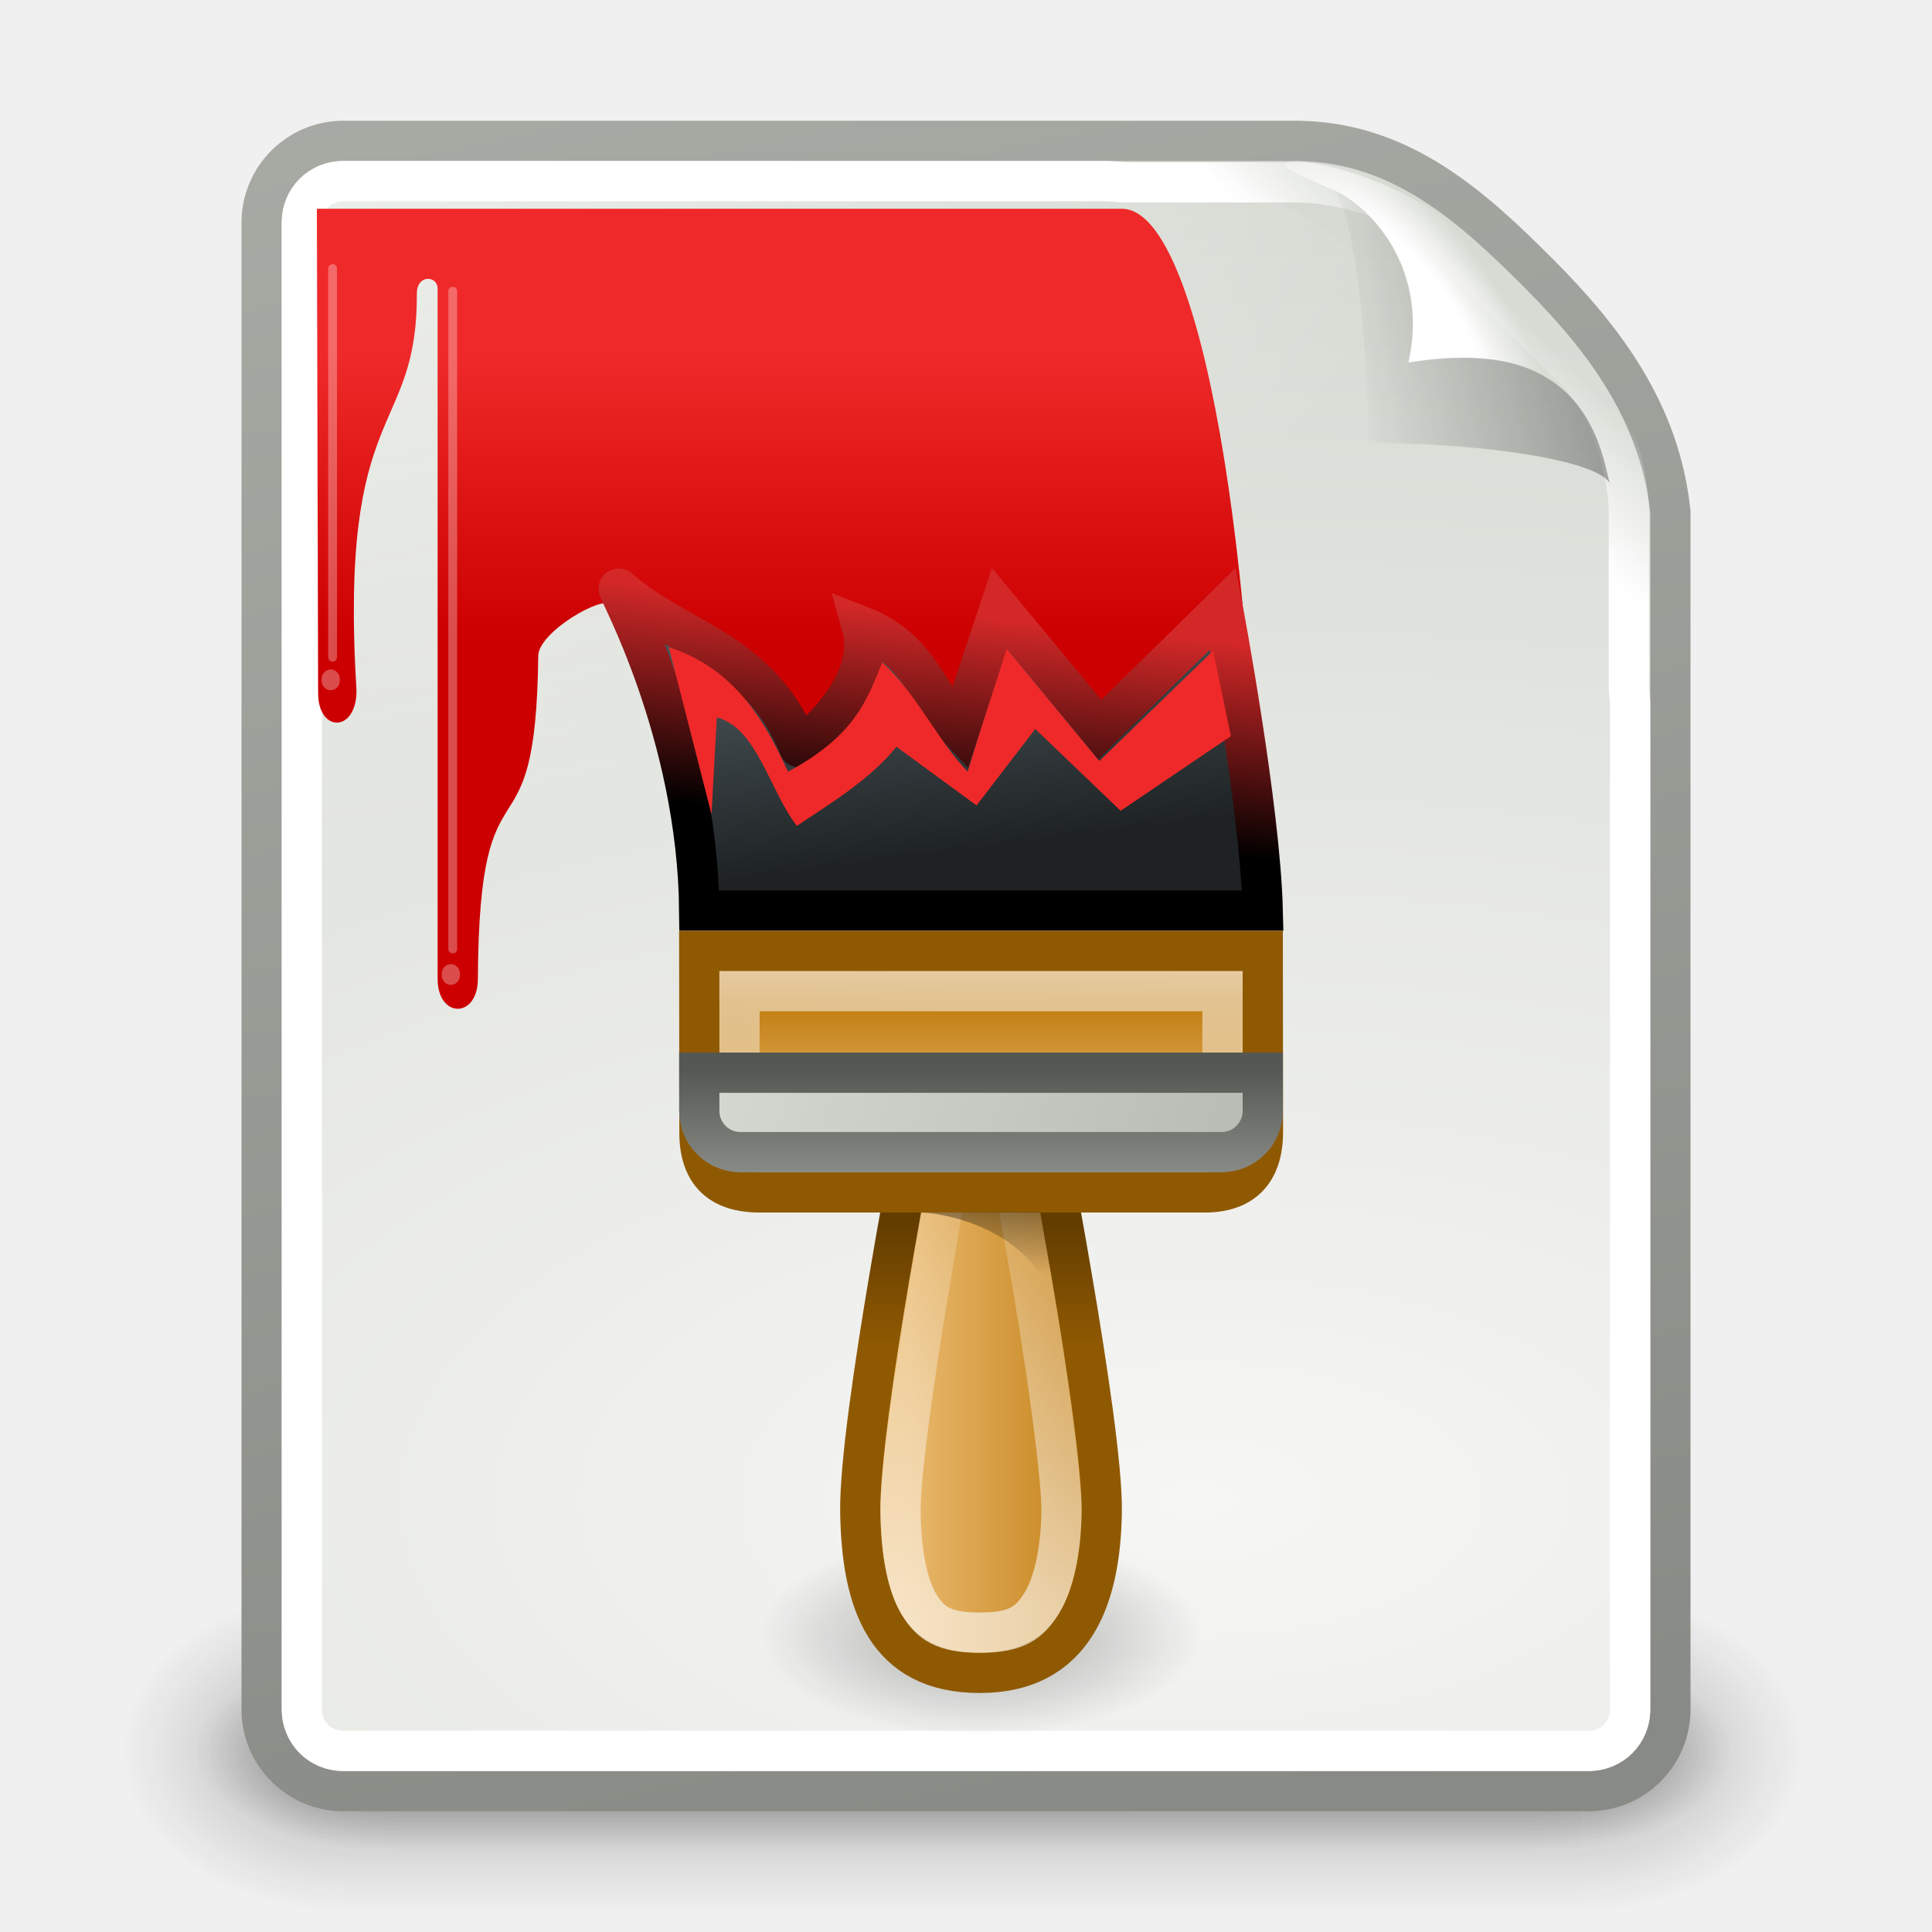
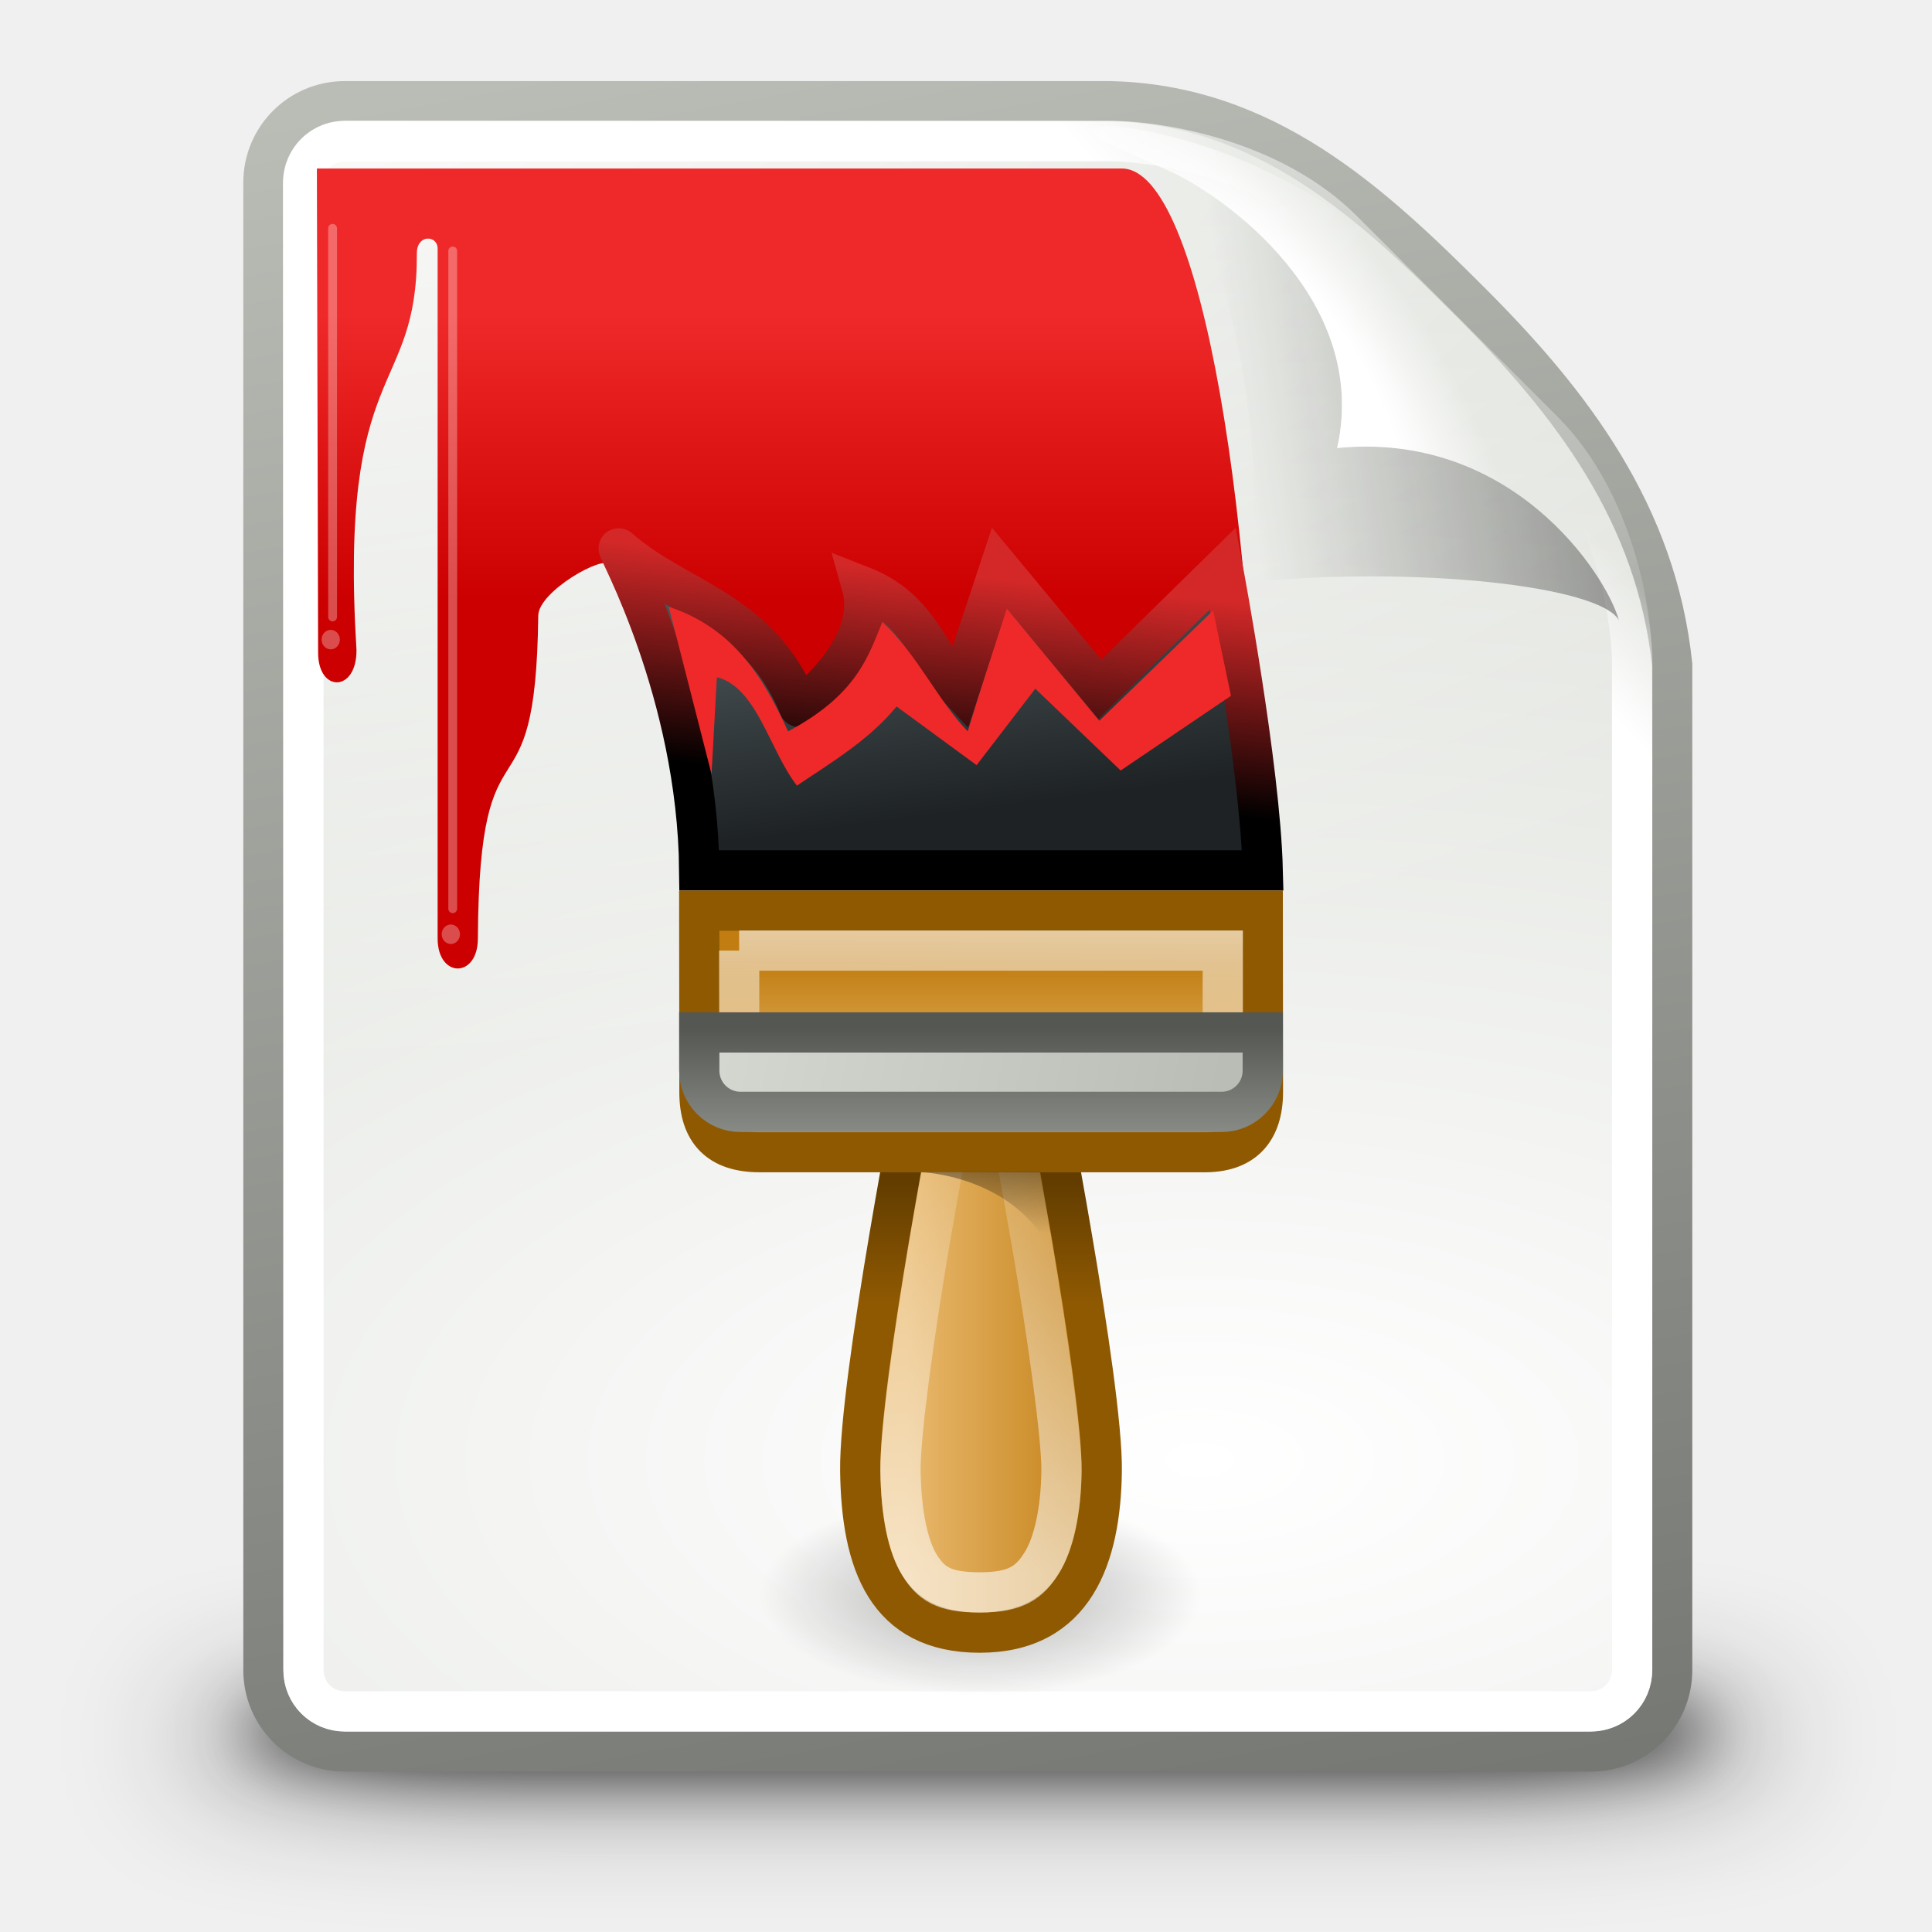
- <svg xmlns="http://www.w3.org/2000/svg" xmlns:xlink="http://www.w3.org/1999/xlink" width="48px" height="48px" id="svg7723">
+ <svg xmlns="http://www.w3.org/2000/svg" xmlns:xlink="http://www.w3.org/1999/xlink" width="48px" height="48px" id="svg7723" version="1.1">
  <defs id="defs7725">
+     <linearGradient id="linearGradient8718">
+       <stop id="stop8720" offset="0" style="stop-color:black;stop-opacity:0.412" />
+       <stop id="stop8722" offset="1" style="stop-color:black;stop-opacity:0;" />
+     </linearGradient>
    <linearGradient id="linearGradient3186">
      <stop style="stop-color:#555753;stop-opacity:1" offset="0" id="stop3188" />
      <stop style="stop-color:#888a85;stop-opacity:1" offset="1" id="stop3190" />
    </linearGradient>
-     <linearGradient xlink:href="#linearGradient3186" id="linearGradient3192" x1="26.084" y1="25.423" x2="26.084" y2="28" gradientUnits="userSpaceOnUse" gradientTransform="translate(-8.127351,1.125007)" />
+     <linearGradient xlink:href="#linearGradient3186" id="linearGradient3192" x1="26.084" y1="25.423" x2="26.084" y2="28" gradientUnits="userSpaceOnUse" gradientTransform="translate(-8.127351,0.1250073)" />
    <linearGradient id="linearGradient3178">
      <stop style="stop-color:#babdb6;stop-opacity:1" offset="0" id="stop3180" />
      <stop style="stop-color:#d3d7cf;stop-opacity:1" offset="1" id="stop3182" />
    </linearGradient>
-     <linearGradient xlink:href="#linearGradient3178" id="linearGradient3184" x1="38.5" y1="26.719" x2="26.5" y2="24" gradientUnits="userSpaceOnUse" gradientTransform="translate(-8.127351,1.125007)" />
+     <linearGradient xlink:href="#linearGradient3178" id="linearGradient3184" x1="38.5" y1="26.719" x2="26.5" y2="24" gradientUnits="userSpaceOnUse" gradientTransform="translate(-8.127351,0.1250073)" />
    <linearGradient id="linearGradient2931">
      <stop style="stop-color:white;stop-opacity:1;" offset="0" id="stop2933" />
      <stop style="stop-color:white;stop-opacity:0;" offset="1" id="stop2935" />
    </linearGradient>
    <linearGradient xlink:href="#linearGradient2931" id="linearGradient3162" gradientUnits="userSpaceOnUse" x1="26.282" y1="28" x2="26.23" y2="34.545" />
    <linearGradient id="linearGradient2848">
      <stop style="stop-color:black;stop-opacity:1;" offset="0" id="stop2850" />
      <stop style="stop-color:black;stop-opacity:0;" offset="1" id="stop2852" />
    </linearGradient>
    <linearGradient xlink:href="#linearGradient2848" id="linearGradient3160" gradientUnits="userSpaceOnUse" gradientTransform="matrix(-1,0,0,1,58.98437,1)" x1="29.258" y1="33.981" x2="29.151" y2="35.607" />
    <linearGradient id="linearGradient2907">
      <stop style="stop-color:#c17d11;stop-opacity:1" offset="0" id="stop2909" />
      <stop style="stop-color:#e9b96e;stop-opacity:1;" offset="1" id="stop2911" />
    </linearGradient>
    <linearGradient xlink:href="#linearGradient2907" id="linearGradient3158" gradientUnits="userSpaceOnUse" x1="28.748" y1="28.779" x2="28.748" y2="32.069" gradientTransform="translate(0,1)" />
    <linearGradient id="linearGradient2951">
      <stop style="stop-color:white;stop-opacity:1;" offset="0" id="stop2953" />
      <stop style="stop-color:white;stop-opacity:0;" offset="1" id="stop2955" />
    </linearGradient>
    <linearGradient xlink:href="#linearGradient2951" id="linearGradient3156" gradientUnits="userSpaceOnUse" x1="28.5" y1="44" x2="28" y2="30.375" />
    <linearGradient id="linearGradient2872">
      <stop style="stop-color:black;stop-opacity:1;" offset="0" id="stop2874" />
      <stop style="stop-color:#d42828;stop-opacity:1;" offset="1" id="stop2876" />
    </linearGradient>
    <linearGradient xlink:href="#linearGradient2872" id="linearGradient3154" gradientUnits="userSpaceOnUse" x1="27.511" y1="25.361" x2="28.029" y2="20.058" />
    <linearGradient id="linearGradient7099">
      <stop style="stop-color:#495356;stop-opacity:1" offset="0" id="stop7101" />
      <stop style="stop-color:#1e2224;stop-opacity:1" offset="1" id="stop7103" />
    </linearGradient>
    <linearGradient xlink:href="#linearGradient7099" id="linearGradient3152" gradientUnits="userSpaceOnUse" x1="29.41" y1="20.647" x2="30.096" y2="25.904" />
    <linearGradient id="linearGradient2899">
      <stop style="stop-color:#8f5902;stop-opacity:1;" offset="0" id="stop2901" />
      <stop style="stop-color:#633d00;stop-opacity:1;" offset="1" id="stop2903" />
    </linearGradient>
    <linearGradient xlink:href="#linearGradient2899" id="linearGradient3150" gradientUnits="userSpaceOnUse" x1="32" y1="37.25" x2="32" y2="34.271" gradientTransform="translate(0,1)" />
    <linearGradient id="linearGradient2915">
      <stop style="stop-color:#e9b96e;stop-opacity:1;" offset="0" id="stop2917" />
      <stop style="stop-color:#c17d11;stop-opacity:1" offset="1" id="stop2919" />
    </linearGradient>
    <linearGradient xlink:href="#linearGradient2915" id="linearGradient3148" gradientUnits="userSpaceOnUse" x1="27.656" y1="40.438" x2="32.469" y2="40.438" gradientTransform="translate(0,1)" />
    <linearGradient id="linearGradient5225">
      <stop style="stop-color:black;stop-opacity:1;" offset="0" id="stop5227" />
      <stop style="stop-color:black;stop-opacity:0;" offset="1" id="stop5229" />
    </linearGradient>
    <radialGradient xlink:href="#linearGradient5225" id="radialGradient3146" gradientUnits="userSpaceOnUse" gradientTransform="matrix(1,0,0,0.24763,0,32.1168)" cx="23.938" cy="42.688" fx="23.938" fy="42.688" r="23.76" />
    <linearGradient id="linearGradient2875">
      <stop style="stop-color:#ef2929;stop-opacity:1;" offset="0" id="stop2877" />
      <stop style="stop-color:#c00;stop-opacity:1" offset="1" id="stop2879" />
    </linearGradient>
    <linearGradient xlink:href="#linearGradient2875" id="linearGradient2881" x1="25.312" y1="10.664" x2="25.312" y2="17.75" gradientUnits="userSpaceOnUse" />
-     <linearGradient id="linearGradient3520">
-       <stop style="stop-color:#000000;stop-opacity:0.413" offset="0" id="stop3522" />
-       <stop style="stop-color:#000000;stop-opacity:0;" offset="1" id="stop3524" />
-     </linearGradient>
-     <linearGradient xlink:href="#linearGradient3520" id="linearGradient13786" gradientUnits="userSpaceOnUse" gradientTransform="matrix(0.5946829,0,0,0.5927814,-62.32735,-48.7258)" x1="-18.619" y1="10.211" x2="-30.559" y2="12.19" />
    <linearGradient id="linearGradient3671">
      <stop style="stop-color:#ffffff;stop-opacity:1;" offset="0" id="stop3673" />
      <stop id="stop3691" offset="0.475" style="stop-color:#ffffff;stop-opacity:1;" />
      <stop style="stop-color:#ffffff;stop-opacity:0;" offset="1" id="stop3675" />
    </linearGradient>
-     <radialGradient xlink:href="#linearGradient3671" id="radialGradient13784" gradientUnits="userSpaceOnUse" gradientTransform="matrix(0.2626416,-0.1805803,0.4842474,0.7055033,-76.98799,-55.02649)" cx="-26.305" cy="10.108" fx="-26.305" fy="10.108" r="7.042" />
-     <linearGradient id="linearGradient3656">
-       <stop style="stop-color:#ffffff;stop-opacity:1;" offset="0" id="stop3658" />
-       <stop style="stop-color:#ffffff;stop-opacity:0;" offset="1" id="stop3660" />
-     </linearGradient>
-     <linearGradient xlink:href="#linearGradient3656" id="linearGradient13792" gradientUnits="userSpaceOnUse" gradientTransform="translate(-90,-60)" x1="-24.757" y1="9.569" x2="-22.612" y2="7.424" />
-     <linearGradient id="linearGradient3741">
-       <stop style="stop-color:#ffffff;stop-opacity:1;" offset="0" id="stop3743" />
-       <stop style="stop-color:#ffffff;stop-opacity:0;" offset="1" id="stop3745" />
-     </linearGradient>
-     <radialGradient xlink:href="#linearGradient3741" id="radialGradient13636" gradientUnits="userSpaceOnUse" gradientTransform="matrix(1.886026,0,0,1.176471,-3.544103,-4.235294)" cx="4" cy="5.3" fx="4" fy="5.3" r="17" />
-     <linearGradient id="linearGradient3613">
-       <stop style="stop-color:#888a85;stop-opacity:1" offset="0" id="stop3615" />
-       <stop style="stop-color:#babdb6;stop-opacity:1" offset="1" id="stop3617" />
-     </linearGradient>
-     <linearGradient xlink:href="#linearGradient3613" id="linearGradient13634" gradientUnits="userSpaceOnUse" gradientTransform="translate(-90,-60)" x1="-47.5" y1="49.021" x2="-62.75" y2="-22.502" />
    <linearGradient id="linearGradient3683">
      <stop id="stop3685" offset="0" style="stop-color:#f6f6f5;stop-opacity:1;" />
      <stop id="stop3689" offset="1" style="stop-color:#d3d7cf;stop-opacity:1" />
    </linearGradient>
-     <radialGradient xlink:href="#linearGradient3683" id="radialGradient13632" gradientUnits="userSpaceOnUse" gradientTransform="matrix(3.995749,0,0,1.935037,0.62141,-91.16742)" cx="-30.25" cy="35.357" fx="-30.25" fy="35.357" r="18" />
-     <linearGradient xlink:href="#linearGradient3702" id="linearGradient13630" gradientUnits="userSpaceOnUse" x1="25.058" y1="47.028" x2="25.058" y2="39.999" />
-     <radialGradient xlink:href="#linearGradient3688" id="radialGradient13628" gradientUnits="userSpaceOnUse" gradientTransform="matrix(2.003784,0,0,1.4,-20.01187,-104.4)" cx="4.993" cy="43.5" fx="4.993" fy="43.5" r="2.5" />
-     <radialGradient xlink:href="#linearGradient3688" id="radialGradient13626" gradientUnits="userSpaceOnUse" gradientTransform="matrix(2.003784,0,0,1.4,27.98813,-17.4)" cx="4.993" cy="43.5" fx="4.993" fy="43.5" r="2.5" />
    <linearGradient id="linearGradient3702">
      <stop style="stop-color:black;stop-opacity:0;" offset="0" id="stop3704" />
      <stop id="stop3710" offset="0.5" style="stop-color:black;stop-opacity:1;" />
      <stop style="stop-color:black;stop-opacity:0;" offset="1" id="stop3706" />
    </linearGradient>
-     <linearGradient xlink:href="#linearGradient3702" id="linearGradient13624" gradientUnits="userSpaceOnUse" x1="25.058" y1="47.028" x2="25.058" y2="39.999" />
-     <radialGradient xlink:href="#linearGradient3688" id="radialGradient13622" gradientUnits="userSpaceOnUse" gradientTransform="matrix(2.003784,0,0,1.4,-20.01187,-104.4)" cx="4.993" cy="43.5" fx="4.993" fy="43.5" r="2.5" />
-     <linearGradient id="linearGradient3688">
-       <stop style="stop-color:black;stop-opacity:1;" offset="0" id="stop3690" />
-       <stop style="stop-color:black;stop-opacity:0;" offset="1" id="stop3692" />
+     <radialGradient xlink:href="#linearGradient3671" id="radialGradient17144" gradientUnits="userSpaceOnUse" gradientTransform="matrix(0.407336,-0.279828,0.751029,1.09325,370.815,41.5621)" cx="-26.305" cy="10.108" fx="-26.305" fy="10.108" r="7.042" />
+     <linearGradient xlink:href="#linearGradient8718" id="linearGradient17146" gradientUnits="userSpaceOnUse" gradientTransform="matrix(0.922306,0,0,0.918575,393.553,51.3257)" x1="-19.031" y1="12.618" x2="-28.789" y2="14.07" />
+     <filter style="color-interpolation-filters:sRGB" id="filter3913-4" x="-0.092" width="1.185" y="-1.665" height="4.329">
+       <feGaussianBlur stdDeviation="1.387" id="feGaussianBlur3915-1" />
+     </filter>
+     <filter style="color-interpolation-filters:sRGB" id="filter3871-0" x="-0.053" width="1.106" y="-0.958" height="2.917">
+       <feGaussianBlur stdDeviation="0.799" id="feGaussianBlur3873-5" />
+     </filter>
+     <radialGradient xlink:href="#linearGradient3-paper-sheet-orig-08-5" id="radialGradient17484" gradientUnits="userSpaceOnUse" gradientTransform="matrix(3.854,0,0,1.86639,442.334,21.2596)" cx="-30.25" cy="35.357" fx="-30.25" fy="35.357" r="18" />
+     <linearGradient id="linearGradient3-paper-sheet-orig-08-5">
+       <stop style="stop-color: rgb(255, 255, 255); stop-opacity: 1;" offset="0" id="stop6-paper-sheet-orig-1-4" />
+       <stop style="stop-color: rgb(211, 215, 207); stop-opacity: 1;" offset="1" id="stop7-paper-sheet-orig-2-6" />
    </linearGradient>
-     <radialGradient xlink:href="#linearGradient3688" id="radialGradient13620" gradientUnits="userSpaceOnUse" gradientTransform="matrix(2.003784,0,0,1.4,27.98813,-17.4)" cx="4.993" cy="43.5" fx="4.993" fy="43.5" r="2.5" />
+     <linearGradient xlink:href="#linearGradient10-paper-sheet-orig-3" id="linearGradient17486" gradientUnits="userSpaceOnUse" gradientTransform="translate(356,50)" x1="-40.279" y1="70.736" x2="-52.75" y2="3.873" />
+     <linearGradient id="linearGradient10-paper-sheet-orig-3">
+       <stop style="stop-color: rgb(85, 87, 83); stop-opacity: 1;" offset="0" id="stop15-paper-sheet-orig-7" />
+       <stop style="stop-color: rgb(186, 189, 182); stop-opacity: 1;" offset="1" id="stop16-paper-sheet-orig-8" />
+     </linearGradient>
+     <radialGradient xlink:href="#linearGradient2931" id="radialGradient17488" gradientUnits="userSpaceOnUse" gradientTransform="matrix(3.23437,0,0,1.52429,-8.93747,-6.07875)" cx="4" cy="5.3" fx="4" fy="5.3" r="17" />
+     <linearGradient xlink:href="#linearGradient2931" id="linearGradient17490" gradientUnits="userSpaceOnUse" x1="-26.754" y1="11.566" x2="-24.75" y2="9.688" />
  </defs>
  <g id="layer1">
-     <g style="display:inline" id="g13794" transform="translate(150,60)">
-       <g transform="translate(0,-60)" id="g13584" style="display:inline">
-         <rect style="opacity:0;fill:#000000;fill-opacity:1;stroke:none;stroke-width:1;stroke-miterlimit:4;stroke-dasharray:none;display:inline" id="rect13586" width="48" height="48" x="-150" y="0" />
-         <g id="g13588">
-           <g transform="matrix(1.046428,0,0,0.8888889,-151.1857,5.72224)" id="g13590" style="opacity:0.656;display:inline">
-             <g transform="matrix(1.052632,0,0,1.285713,-1.263158,-13.42854)" style="opacity:0.4" id="g13592">
-               <rect style="opacity:1;fill:url(#radialGradient13620);fill-opacity:1;stroke:none;stroke-width:1;stroke-linecap:round;stroke-linejoin:miter;stroke-miterlimit:4;stroke-dasharray:none;stroke-opacity:1" id="rect13594" width="5" height="7" x="38" y="40" />
-               <rect style="opacity:1;fill:url(#radialGradient13622);fill-opacity:1;stroke:none;stroke-width:1;stroke-linecap:round;stroke-linejoin:miter;stroke-miterlimit:4;stroke-dasharray:none;stroke-opacity:1" id="rect13596" width="5" height="7" x="-10" y="-47" transform="scale(-1,-1)" />
-               <rect style="opacity:1;fill:url(#linearGradient13624);fill-opacity:1;stroke:none;stroke-width:1;stroke-linecap:round;stroke-linejoin:miter;stroke-miterlimit:4;stroke-dasharray:none;stroke-opacity:1" id="rect13598" width="28" height="7" x="10" y="40" />
-             </g>
-           </g>
-           <g transform="matrix(0.9548466,0,0,0.5555562,-148.9878,19.88887)" id="g13600" style="display:inline">
-             <g transform="matrix(1.052632,0,0,1.285713,-1.263158,-13.42854)" style="opacity:0.4" id="g13602">
-               <rect style="opacity:1;fill:url(#radialGradient13626);fill-opacity:1;stroke:none;stroke-width:1;stroke-linecap:round;stroke-linejoin:miter;stroke-miterlimit:4;stroke-dasharray:none;stroke-opacity:1" id="rect13604" width="5" height="7" x="38" y="40" />
-               <rect style="opacity:1;fill:url(#radialGradient13628);fill-opacity:1;stroke:none;stroke-width:1;stroke-linecap:round;stroke-linejoin:miter;stroke-miterlimit:4;stroke-dasharray:none;stroke-opacity:1" id="rect13606" width="5" height="7" x="-10" y="-47" transform="scale(-1,-1)" />
-               <rect style="opacity:1;fill:url(#linearGradient13630);fill-opacity:1;stroke:none;stroke-width:1;stroke-linecap:round;stroke-linejoin:miter;stroke-miterlimit:4;stroke-dasharray:none;stroke-opacity:1" id="rect13608" width="28" height="7" x="10" y="40" />
-             </g>
-           </g>
-           <path id="path13610" transform="translate(0,60)" d="M -141.469,-56.5 C -142.59,-56.5 -143.5,-55.59 -143.5,-54.469 L -143.5,-17.531 C -143.5,-16.41 -142.59,-15.5 -141.469,-15.5 L -110.531,-15.5 C -109.41,-15.5 -108.5,-16.41 -108.5,-17.531 C -108.5,-27.448 -108.5,-37.365 -108.5,-47.281 C -108.758,-49.747 -110.138,-51.574 -111.781,-53.219 C -113.425,-54.864 -115.17,-56.452 -117.719,-56.5 C -125.635,-56.5 -133.552,-56.5 -141.469,-56.5 z" style="fill:url(#radialGradient13632);fill-opacity:1;stroke:url(#linearGradient13634);stroke-width:1;stroke-miterlimit:4;display:inline" />
-           <path transform="translate(-150,0)" d="M 8.531,4 C 7.673,4 7,4.673 7,5.531 L 7,42.469 C 7,43.327 7.673,44 8.531,44 L 39.469,44 C 40.327,44 41,43.327 41,42.469 C 41,42.469 41,19 41,17.5 C 41,16.108 40.513,13.201 38.656,11.344 C 36.656,9.344 35.656,8.344 33.656,6.344 C 31.799,4.487 28.892,4 27.5,4 C 26,4 8.531,4 8.531,4 z" id="path13612" style="opacity:0.68;fill:url(#radialGradient13636);fill-opacity:1;stroke:none;stroke-width:1;stroke-miterlimit:4;display:inline" />
-           <path id="path13618" transform="translate(0,60)" d="M -141.469,-55.5 C -142.052,-55.5 -142.5,-55.052 -142.5,-54.469 L -142.5,-17.531 C -142.5,-16.948 -142.052,-16.5 -141.469,-16.5 L -110.531,-16.5 C -109.948,-16.5 -109.5,-16.948 -109.5,-17.531 C -109.5,-17.531 -109.5,-41 -109.5,-42.5 C -109.5,-42.607 -109.524,-42.78 -109.531,-42.906 C -109.531,-44.658 -109.531,-47.018 -109.531,-47.281 C -109.531,-48.039 -109.864,-49.801 -110.875,-50.812 C -112.19,-52.128 -112.841,-52.809 -114.156,-54.125 C -115.167,-55.137 -116.962,-55.469 -117.719,-55.469 C -118.065,-55.469 -120.112,-55.469 -122.094,-55.469 C -122.22,-55.476 -122.393,-55.5 -122.5,-55.5 C -124,-55.5 -141.469,-55.5 -141.469,-55.5 z" style="fill:none;fill-opacity:1;stroke:url(#linearGradient13792);stroke-width:1;stroke-miterlimit:4;display:inline" />
-         </g>
+     <g id="use15217" style="display:inline" transform="translate(-699.9995,-50.00049)">
+       <g transform="translate(400.044,1.01491)" id="g17470" style="display:inline">
+         <rect style="display:inline;opacity:0.475;fill:#000000;fill-opacity:1;stroke:none;filter:url(#filter3913-4)" id="rect17472" width="36" height="2" x="306" y="91" rx="7.524" ry="2" transform="matrix(1.1189,0,0,1.17678,-38.2578,-16.0867)" />
+         <rect style="opacity:0.715;fill:#000000;fill-opacity:1;stroke:none;filter:url(#filter3871-0)" id="rect17474" width="36" height="2" x="306" y="91" rx="6.392" ry="2" transform="matrix(1.01334,0,0,1,-4.05753,0)" />
      </g>
-       <g transform="translate(-36.00694,-8.993441)" id="g13771">
-         <path style="fill:url(#radialGradient13784);fill-opacity:1;stroke:none;stroke-width:1;stroke-miterlimit:4;display:inline" d="M -81.705,-47 C -82.6,-47 -81.732,-46.679 -80.838,-46.274 C -79.945,-45.869 -78.473,-44.362 -79,-42 C -74.431,-42.707 -73.852,-39.822 -73.645,-39.075 C -73.438,-38.327 -73,-37.392 -73,-38.288 C -72.982,-40.744 -74.835,-42.439 -76.123,-43.874 C -77.412,-45.31 -79.349,-46.692 -81.705,-47 z" id="path13676" />
-         <path style="opacity:0.879;fill:url(#linearGradient13786);fill-opacity:1;stroke:none;stroke-width:1;stroke-miterlimit:4;display:inline" d="M -80.995,-46.345 C -80.4,-46.345 -80,-42.5 -80,-40 C -77,-40 -74.296,-39.548 -74,-39 C -74.207,-39.748 -74.539,-42.773 -79,-42 C -78.442,-44.501 -80.213,-46.108 -80.995,-46.345 z" id="path13678" />
+       <g transform="translate(404.044,-0.985092)" id="g17476">
+         <path id="path17478" d="m 304.524,53.5 c 0,0 17.476,0 18.976,0 3.877,0.073 6.5,2.5 9,5 2.5,2.5 4.608,5.253 5,9 0,1.5 0,24.976 0,24.976 0,1.121 -0.903,2.024 -2.024,2.024 l -30.952,0 C 303.403,94.5 302.5,93.597 302.5,92.476 l 0,-36.952 C 302.5,54.403 303.403,53.5 304.524,53.5 Z" style="display:inline;fill:url(#radialGradient17484);fill-opacity:1;stroke:url(#linearGradient17486);stroke-width:1;stroke-miterlimit:4" />
+         <path transform="translate(296,50)" d="m 8.531,3.986 c -0.858,0 -1.545,0.687 -1.545,1.545 l 0,36.938 c 0,0.858 0.687,1.545 1.545,1.545 l 30.938,0 c 0.858,0 1.545,-0.687 1.545,-1.545 l 0,-24.969 c 0,-1.392 -0.501,-4.299 -2.357,-6.156 l -5,-5 C 31.799,4.487 28.892,3.986 27.5,3.986 l -18.969,0 z" id="path17480" style="display:inline;fill:url(#radialGradient17488);fill-opacity:1;stroke:none" />
+         <path transform="translate(356,50)" d="m -51.469,4.494 c -0.583,0 -1.037,0.454 -1.037,1.037 l 0,36.938 c 0,0.583 0.454,1.037 1.037,1.037 l 30.938,0 c 0.583,0 1.037,-0.454 1.037,-1.037 l 0,-24.969 c 0,-1.279 -0.502,-4.09 -2.209,-5.797 l -5,-5 C -28.41,4.996 -31.221,4.494 -32.5,4.494 l -18.969,0 z" id="path17482" style="display:inline;fill:none;stroke:url(#linearGradient17490);stroke-width:1;stroke-miterlimit:4" />
      </g>
    </g>
-     <g style="display:inline" id="g3051" transform="translate(-5.127351,-1.874993)">
-       <path id="path5267" d="M 33,7.062 L 13,7.062 L 13.031,19.095 C 13.031,20.089 13.992,20.08 13.984,19.024 C 13.539,11.781 15.498,12.75 15.484,9.168 C 15.482,8.687 16,8.715 16,9.051 L 16,26.192 C 16,27.186 17,27.186 17,26.192 C 17.031,20.261 18.438,23.624 18.5,18.17 C 18.507,17.565 20.141,16.648 20.266,16.908 L 23,23.969 L 36.375,24.963 C 36.375,16.013 35,7.062 33,7.062 z" style="opacity:1;fill:url(#linearGradient2881);fill-opacity:1;fill-rule:evenodd;stroke:none;stroke-width:1px;stroke-linecap:butt;stroke-linejoin:miter;stroke-opacity:1" />
+     <g style="display:inline" id="g3051" transform="translate(-5.127351,-2.874993)">
+       <path id="path5267" d="m 33,7.062 -20,0 0.031,12.032 c 0,0.994 0.961,0.985 0.953,-0.071 -0.445,-7.243 1.514,-6.274 1.5,-9.855 C 15.482,8.687 16,8.715 16,9.051 l 0,17.14 c 0,0.994 1,0.994 1,0 0.031,-5.93 1.438,-2.567 1.5,-8.022 0.007,-0.605 1.641,-1.522 1.766,-1.262 L 23,23.969 36.375,24.963 C 36.375,16.013 35,7.062 33,7.062 Z" style="opacity:1;fill:url(#linearGradient2881);fill-opacity:1;fill-rule:evenodd;stroke:none;stroke-width:1px;stroke-linecap:butt;stroke-linejoin:miter;stroke-opacity:1" />
      <rect ry="0.109" rx="0.109" y="8.438" x="13.281" height="9.875" width="0.219" id="rect2867" style="opacity:0.3;fill:#ffffff;fill-opacity:1;stroke:none;stroke-width:1.002;stroke-linecap:round;stroke-linejoin:miter;stroke-miterlimit:4;stroke-dasharray:none;stroke-dashoffset:1.2;stroke-opacity:1" />
      <rect ry="0.109" rx="0.109" y="9" x="16.266" height="16.562" width="0.219" id="rect2869" style="opacity:0.3;fill:#ffffff;fill-opacity:1;stroke:none;stroke-width:1.002;stroke-linecap:round;stroke-linejoin:miter;stroke-miterlimit:4;stroke-dasharray:none;stroke-dashoffset:1.2;stroke-opacity:1" />
-       <path transform="translate(-0.125,-0.242188)" d="M 13.695,19.008 A 0.227,0.242 0 1 1 13.242,19.008 A 0.227,0.242 0 1 1 13.695,19.008 z" id="path2871" style="opacity:0.3;fill:#ffffff;fill-opacity:1;stroke:none;stroke-width:1.002;stroke-linecap:round;stroke-linejoin:miter;stroke-miterlimit:4;stroke-dasharray:none;stroke-dashoffset:1.2;stroke-opacity:1" />
-       <path transform="translate(2.859375,7.078124)" d="M 13.695,19.008 A 0.227,0.242 0 1 1 13.242,19.008 A 0.227,0.242 0 1 1 13.695,19.008 z" id="path2873" style="opacity:0.3;fill:#ffffff;fill-opacity:1;stroke:none;stroke-width:1.002;stroke-linecap:round;stroke-linejoin:miter;stroke-miterlimit:4;stroke-dasharray:none;stroke-dashoffset:1.2;stroke-opacity:1" />
+       <ellipse transform="translate(-0.125,-0.242188)" id="path2871" style="opacity:0.3;fill:#ffffff;fill-opacity:1;stroke:none;stroke-width:1.002;stroke-linecap:round;stroke-linejoin:miter;stroke-miterlimit:4;stroke-dasharray:none;stroke-dashoffset:1.2;stroke-opacity:1" cx="13.469" cy="19.008" rx="0.227" ry="0.242" />
+       <ellipse transform="translate(2.859375,7.078124)" id="path2873" style="opacity:0.3;fill:#ffffff;fill-opacity:1;stroke:none;stroke-width:1.002;stroke-linecap:round;stroke-linejoin:miter;stroke-miterlimit:4;stroke-dasharray:none;stroke-dashoffset:1.2;stroke-opacity:1" cx="13.469" cy="19.008" rx="0.227" ry="0.242" />
    </g>
-     <g style="display:inline" id="g3136" transform="translate(-5.127351,-4.874986)">
-       <path transform="matrix(0.230912,0,0,0.424911,23.95891,27.3616)" d="M 47.697,42.688 A 23.76,5.884 0 1 1 0.178,42.688 A 23.76,5.884 0 1 1 47.697,42.688 z" id="path11126" style="opacity:0.3;fill:url(#radialGradient3146);fill-opacity:1;fill-rule:evenodd;stroke:none;stroke-width:1px;stroke-linecap:butt;stroke-linejoin:miter;stroke-opacity:1" />
-       <path id="path5257" d="M 31.011,32.5 C 31.011,32.5 32.529,40.253 32.5,42.424 C 32.472,44.559 31.82,46.437 29.469,46.437 C 27.15,46.437 26.532,44.704 26.501,42.424 C 26.47,40.144 27.958,32.562 27.958,32.562 L 31.011,32.5 z" style="fill:url(#linearGradient3148);fill-opacity:1;fill-rule:evenodd;stroke:url(#linearGradient3150);stroke-width:1px;stroke-linecap:butt;stroke-linejoin:miter;stroke-opacity:1" />
-       <path id="path5265" d="M 22.5,27.5 C 22.458,23.062 20.417,19.438 20.5,19.5 C 21.994,20.812 23.986,21 24.982,23.438 C 24.982,23.5 26.975,22 26.539,20.438 C 27.971,21 28.158,22.146 28.967,23 L 29.963,20 L 32.451,23 L 35.509,20 C 35.509,20 36.438,24.938 36.5,27.5 L 22.5,27.5 z" style="fill:url(#linearGradient3152);fill-opacity:1;fill-rule:evenodd;stroke:url(#linearGradient3154);stroke-width:1px;stroke-linecap:butt;stroke-linejoin:miter;stroke-opacity:1" />
-       <path d="M 28.781,32.531 C 28.676,33.071 28.516,34.063 28.219,35.812 C 27.85,37.981 27.488,40.532 27.5,41.438 C 27.514,42.491 27.686,43.299 27.969,43.75 C 28.252,44.201 28.556,44.437 29.469,44.438 C 30.379,44.438 30.698,44.199 31,43.719 C 31.302,43.239 31.487,42.407 31.5,41.438 C 31.511,40.603 31.157,38.011 30.781,35.812 C 30.482,34.064 30.298,33.105 30.188,32.531 L 28.781,32.531 z" id="path2945" style="opacity:0.6;fill:none;fill-opacity:1;fill-rule:evenodd;stroke:url(#linearGradient3156);stroke-width:1px;stroke-linecap:butt;stroke-linejoin:miter;stroke-opacity:1" transform="translate(0,1)" />
-       <path id="path5259" d="M 22.505,32.995 L 22.5,28.5 L 36.5,28.5 L 36.505,32.995 C 36.505,33.995 36,34.521 35,34.5 L 24,34.5 C 23,34.5 22.5,34 22.505,32.995 z" style="fill:url(#linearGradient3158);fill-opacity:1;fill-rule:evenodd;stroke:#8f5902;stroke-width:1px;stroke-linecap:butt;stroke-linejoin:miter;stroke-opacity:1" />
-       <path id="path2846" d="M 27.984,35 L 30.969,34.992 C 31.213,36.318 31.161,35.969 31.363,37.315 C 30.723,35.335 28.484,35 27.984,35 z" style="opacity:0.361;fill:url(#linearGradient3160);fill-opacity:1;fill-rule:nonzero;stroke:none;stroke-width:1;stroke-linecap:butt;stroke-linejoin:miter;marker:none;marker-start:none;marker-mid:none;marker-end:none;stroke-miterlimit:10;stroke-dasharray:none;stroke-dashoffset:0;stroke-opacity:1;visibility:visible;display:inline;overflow:visible" />
-       <path id="path2870" d="M 21.744,20.953 L 22.804,25.107 L 22.937,22.699 C 23.935,22.957 24.241,24.51 24.926,25.395 C 25.679,24.88 26.704,24.285 27.4,23.428 L 29.389,24.886 L 30.848,22.986 L 32.969,25.019 L 35.709,23.163 L 35.267,21.042 L 32.439,23.782 L 30.14,20.997 C 29.805,22.036 29.449,23.118 29.168,24.047 C 28.405,23.25 27.937,22.16 27.047,21.329 C 26.696,22.181 26.419,23.131 24.705,24.047 C 24.091,22.708 23.346,21.478 21.744,20.953 z" style="opacity:1;fill:#ef2929;fill-opacity:1;fill-rule:nonzero;stroke:none;stroke-width:1;stroke-linecap:butt;stroke-linejoin:miter;marker:none;marker-start:none;marker-mid:none;marker-end:none;stroke-miterlimit:10;stroke-dasharray:none;stroke-dashoffset:0;stroke-opacity:1;visibility:visible;display:inline;overflow:visible" />
-       <path d="M 23.5,28.5 L 23.5,32 C 23.498,32.335 23.547,32.422 23.562,32.438 C 23.578,32.453 23.664,32.5 24,32.5 L 35,32.5 C 35.01,32.5 35.021,32.5 35.031,32.5 C 35.356,32.507 35.39,32.454 35.406,32.438 C 35.422,32.421 35.5,32.335 35.5,32 L 35.5,28.5 L 23.5,28.5 z" id="path2929" style="opacity:0.6;fill:none;fill-opacity:1;fill-rule:evenodd;stroke:url(#linearGradient3162);stroke-width:1px;stroke-linecap:butt;stroke-linejoin:miter;stroke-opacity:1" transform="translate(0,1)" />
+     <g style="display:inline" id="g3136" transform="translate(-5.127351,-5.874986)">
+       <ellipse transform="matrix(0.230912,0,0,0.424911,23.95891,27.3616)" id="path11126" style="opacity:0.3;fill:url(#radialGradient3146);fill-opacity:1;fill-rule:evenodd;stroke:none;stroke-width:1px;stroke-linecap:butt;stroke-linejoin:miter;stroke-opacity:1" cx="23.938" cy="42.688" rx="23.76" ry="5.884" />
+       <path id="path5257" d="m 31.011,32.5 c 0,0 1.518,7.753 1.489,9.924 -0.028,2.135 -0.68,4.013 -3.031,4.013 -2.319,0 -2.938,-1.733 -2.969,-4.013 -0.031,-2.28 1.457,-9.862 1.457,-9.862 l 3.053,-0.062 z" style="fill:url(#linearGradient3148);fill-opacity:1;fill-rule:evenodd;stroke:url(#linearGradient3150);stroke-width:1px;stroke-linecap:butt;stroke-linejoin:miter;stroke-opacity:1" />
+       <path id="path5265" d="m 22.5,27.5 c -0.042,-4.438 -2.083,-8.062 -2,-8 1.494,1.312 3.486,1.5 4.482,3.938 0,0.062 1.992,-1.438 1.556,-3 C 27.971,21 28.158,22.146 28.967,23 l 0.996,-3 2.487,3 3.059,-3 c 0,0 0.928,4.938 0.991,7.5 l -14,0 z" style="fill:url(#linearGradient3152);fill-opacity:1;fill-rule:evenodd;stroke:url(#linearGradient3154);stroke-width:1px;stroke-linecap:butt;stroke-linejoin:miter;stroke-opacity:1" />
+       <path d="m 30.168,32.518 -1.361,0.027 c -0.105,0.543 -0.301,1.521 -0.598,3.268 -0.368,2.168 -0.721,4.706 -0.709,5.611 0.014,1.053 0.192,1.887 0.475,2.338 0.283,0.451 0.582,0.676 1.494,0.676 0.91,0 1.238,-0.252 1.539,-0.732 0.302,-0.48 0.479,-1.312 0.492,-2.281 0.011,-0.835 -0.35,-3.401 -0.727,-5.6 -0.301,-1.76 -0.496,-2.743 -0.605,-3.307 z" id="path2945" style="opacity:0.6;fill:none;fill-opacity:1;fill-rule:evenodd;stroke:url(#linearGradient3156);stroke-width:1px;stroke-linecap:butt;stroke-linejoin:miter;stroke-opacity:1" transform="translate(0,1)" />
+       <path id="path5259" d="M 22.505,32.995 22.5,28.5 l 14,0 0.005,4.495 C 36.505,33.995 36,34.521 35,34.5 l -11,0 c -1,0 -1.5,-0.5 -1.495,-1.505 z" style="fill:url(#linearGradient3158);fill-opacity:1;fill-rule:evenodd;stroke:#8f5902;stroke-width:1px;stroke-linecap:butt;stroke-linejoin:miter;stroke-opacity:1" />
+       <path id="path2846" d="m 27.984,35 2.984,-0.008 c 0.244,1.326 0.192,0.977 0.395,2.323 C 30.723,35.335 28.484,35 27.984,35 Z" style="display:inline;overflow:visible;visibility:visible;opacity:0.361;fill:url(#linearGradient3160);fill-opacity:1;fill-rule:nonzero;stroke:none;stroke-width:1;stroke-linecap:butt;stroke-linejoin:miter;stroke-miterlimit:10;stroke-dasharray:none;stroke-dashoffset:0;stroke-opacity:1;marker:none;marker-start:none;marker-mid:none;marker-end:none" />
+       <path id="path2870" d="m 21.744,20.953 1.061,4.154 0.133,-2.409 c 0.998,0.258 1.304,1.811 1.989,2.696 0.754,-0.515 1.778,-1.11 2.475,-1.967 l 1.989,1.458 1.458,-1.9 2.121,2.033 2.74,-1.856 -0.442,-2.121 -2.828,2.74 -2.298,-2.784 c -0.335,1.039 -0.692,2.12 -0.972,3.049 -0.763,-0.796 -1.231,-1.887 -2.121,-2.718 -0.351,0.852 -0.628,1.803 -2.342,2.718 -0.613,-1.339 -1.359,-2.569 -2.961,-3.094 z" style="display:inline;overflow:visible;visibility:visible;opacity:1;fill:#ef2929;fill-opacity:1;fill-rule:nonzero;stroke:none;stroke-width:1;stroke-linecap:butt;stroke-linejoin:miter;stroke-miterlimit:10;stroke-dasharray:none;stroke-dashoffset:0;stroke-opacity:1;marker:none;marker-start:none;marker-mid:none;marker-end:none" />
+       <path d="m 23.492,28.492 0,3.508 a 0.992,0.992 0 0 1 0,0.004 c -0.002,0.335 0.065,0.405 0.08,0.42 0.015,0.015 0.092,0.084 0.428,0.084 l 11,0 a 0.992,0.992 0 0 1 0.021,0 c 0.324,0.007 0.382,-0.056 0.398,-0.072 0.016,-0.016 0.088,-0.101 0.088,-0.436 l 0,-3.508 -12.016,0 z" id="path2929" style="opacity:0.6;fill:none;fill-opacity:1;fill-rule:evenodd;stroke:url(#linearGradient3162);stroke-width:1px;stroke-linecap:butt;stroke-linejoin:miter;stroke-opacity:1" transform="translate(0,1)" />
    </g>
-     <path style="fill:url(#linearGradient3184);fill-opacity:1;stroke:url(#linearGradient3192);stroke-width:1;stroke-linecap:round;stroke-linejoin:miter;stroke-miterlimit:4;stroke-dashoffset:1.2;stroke-opacity:1;display:inline" d="M 31.373,26.651 L 31.373,27.599 C 31.373,28.167 30.915,28.625 30.347,28.625 L 18.399,28.625 C 17.83,28.625 17.373,28.167 17.373,27.599 L 17.373,26.651 L 31.373,26.651 z" id="rect3176" />
+     <path style="display:inline;fill:url(#linearGradient3184);fill-opacity:1;stroke:url(#linearGradient3192);stroke-width:1;stroke-linecap:round;stroke-linejoin:miter;stroke-miterlimit:4;stroke-dashoffset:1.2;stroke-opacity:1" d="m 31.373,25.651 0,0.948 c 0,0.568 -0.458,1.026 -1.026,1.026 l -11.948,0 c -0.568,0 -1.026,-0.458 -1.026,-1.026 l 0,-0.948 14,0 z" id="rect3176" />
+     <g transform="translate(-335.7785,-50.86946)" id="use15225" style="display:inline">
+       <path id="path17142" d="m 364.601,55.014 c 0.922,0 3.008,6.196 2.086,10.329 4.295,-0.428 8.853,0.088 9.313,0.938 -0.321,-1.159 -2.677,-4.712 -7,-4.281 0.865,-3.875 -3.187,-6.617 -4.399,-6.986 z" style="display:inline;opacity:0.879;fill:url(#linearGradient17146);fill-opacity:1;stroke:none" />
+       <path id="path17140" d="m 363.5,54 c -1.389,0 -0.042,0.497 1.344,1.125 1.386,0.628 4.973,3.215 4.156,6.875 4.323,-0.431 6.679,3.122 7,4.281 0.321,1.159 1,2.608 1,1.219 0.028,-3.806 -2.845,-6.432 -4.844,-8.656 C 370.158,56.619 367.154,54.477 363.5,54 Z" style="display:inline;fill:url(#radialGradient17144);fill-opacity:1;stroke:none" />
+     </g>
  </g>
</svg>
